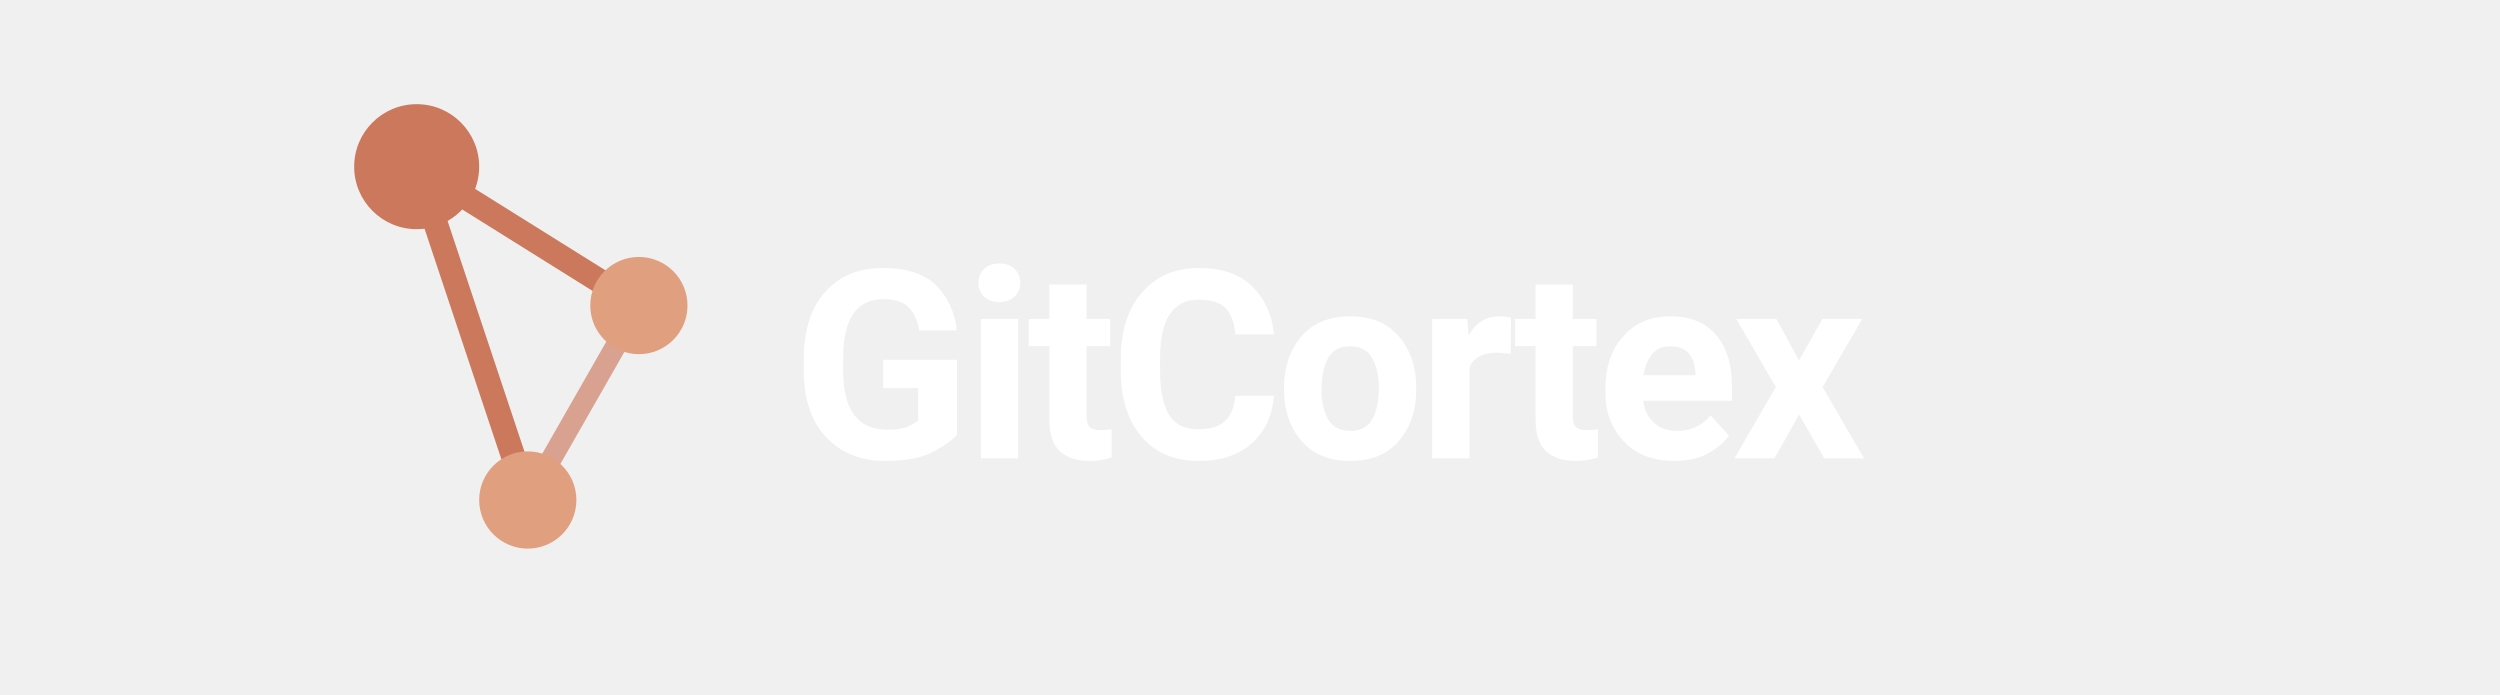
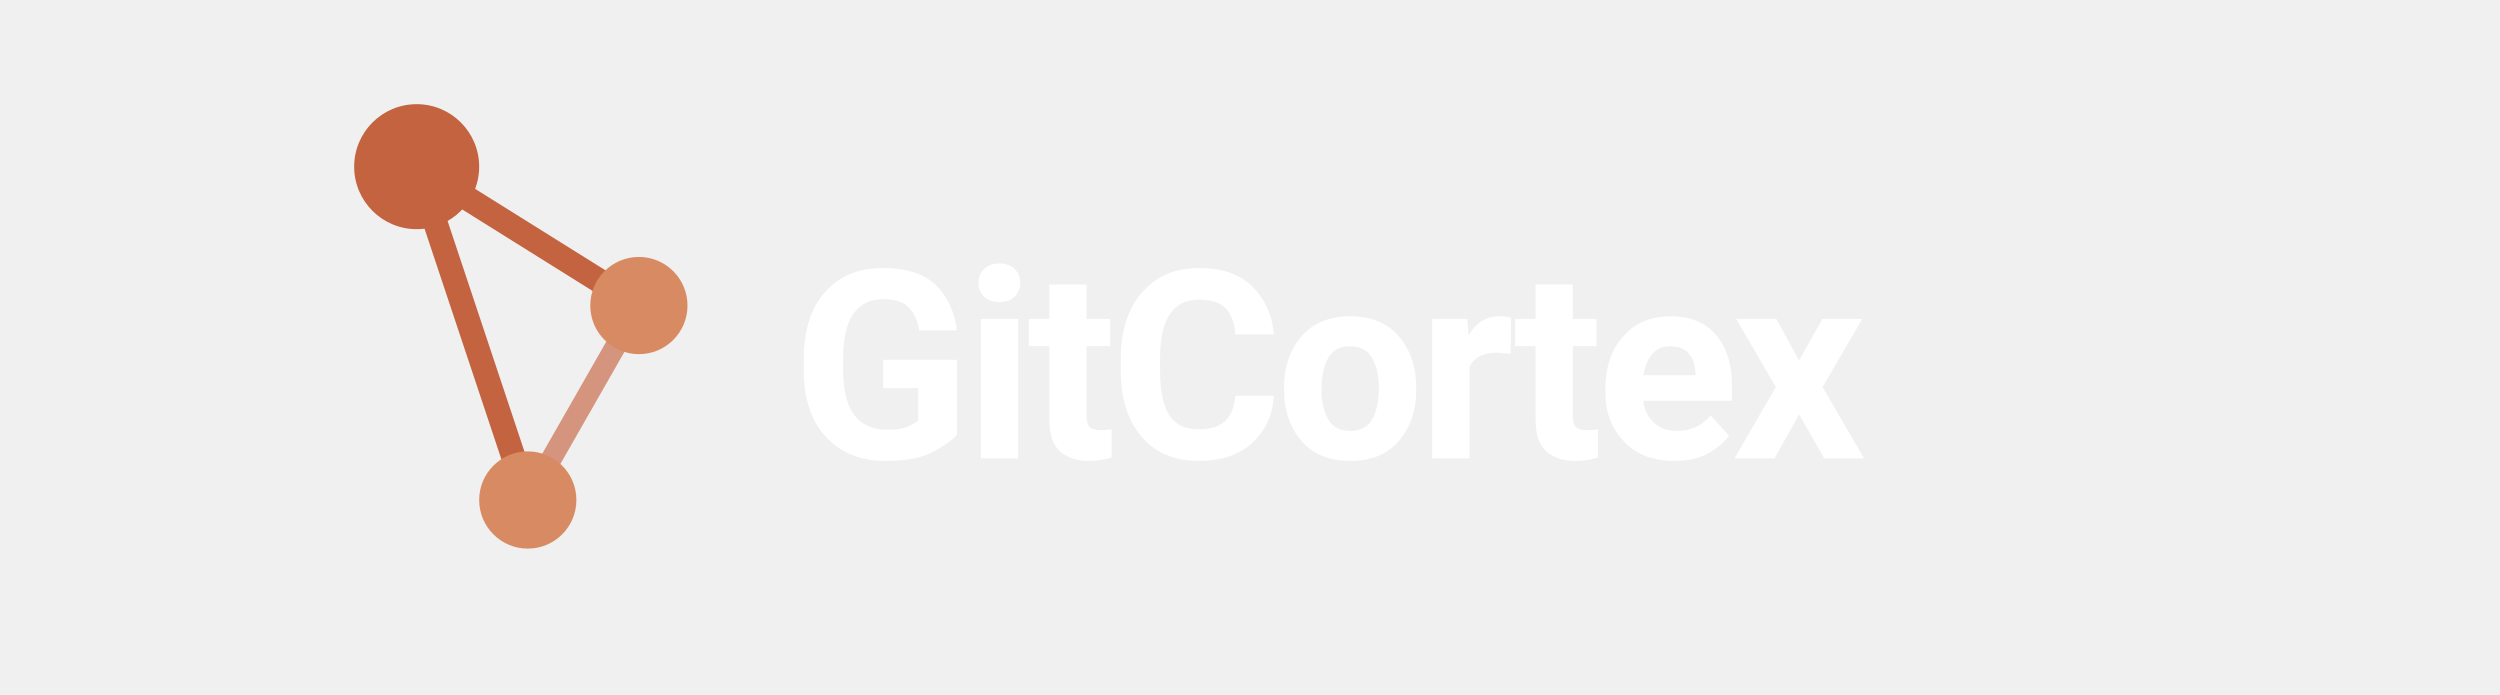
<svg xmlns="http://www.w3.org/2000/svg" viewBox="0 0 360 100" fill="none" aria-label="GitCortex">
  <g transform="translate(50, 0)">
-     <line x1="10" y1="24" x2="42" y2="44" stroke="#cc785c" stroke-width="3.5" stroke-linecap="round" />
-     <line x1="10" y1="24" x2="26" y2="72" stroke="#cc785c" stroke-width="3.5" stroke-linecap="round" />
-     <line x1="42" y1="44" x2="26" y2="72" stroke="#cc785c" stroke-width="3" stroke-linecap="round" opacity="0.65" />
-     <circle cx="10" cy="24" r="9" fill="#cc785c" />
-     <circle cx="42" cy="44" r="7" fill="#e0a07f" />
-     <circle cx="26" cy="72" r="7" fill="#e0a07f" />
+     <line x1="10" y1="24" x2="42" y2="44" stroke="#C4633F" stroke-width="3.5" stroke-linecap="round" />
+     <line x1="10" y1="24" x2="26" y2="72" stroke="#C4633F" stroke-width="3.5" stroke-linecap="round" />
+     <line x1="42" y1="44" x2="26" y2="72" stroke="#C4633F" stroke-width="3" stroke-linecap="round" opacity="0.65" />
+     <circle cx="10" cy="24" r="9" fill="#C4633F" />
+     <circle cx="42" cy="44" r="7" fill="#D88B62" />
+     <circle cx="26" cy="72" r="7" fill="#D88B62" />
    <text x="64" y="66" font-family="-apple-system,BlinkMacSystemFont,'Segoe UI',Roboto,sans-serif" font-size="38" font-weight="700" fill="#ffffff" letter-spacing="-1">GitCortex</text>
  </g>
</svg>
